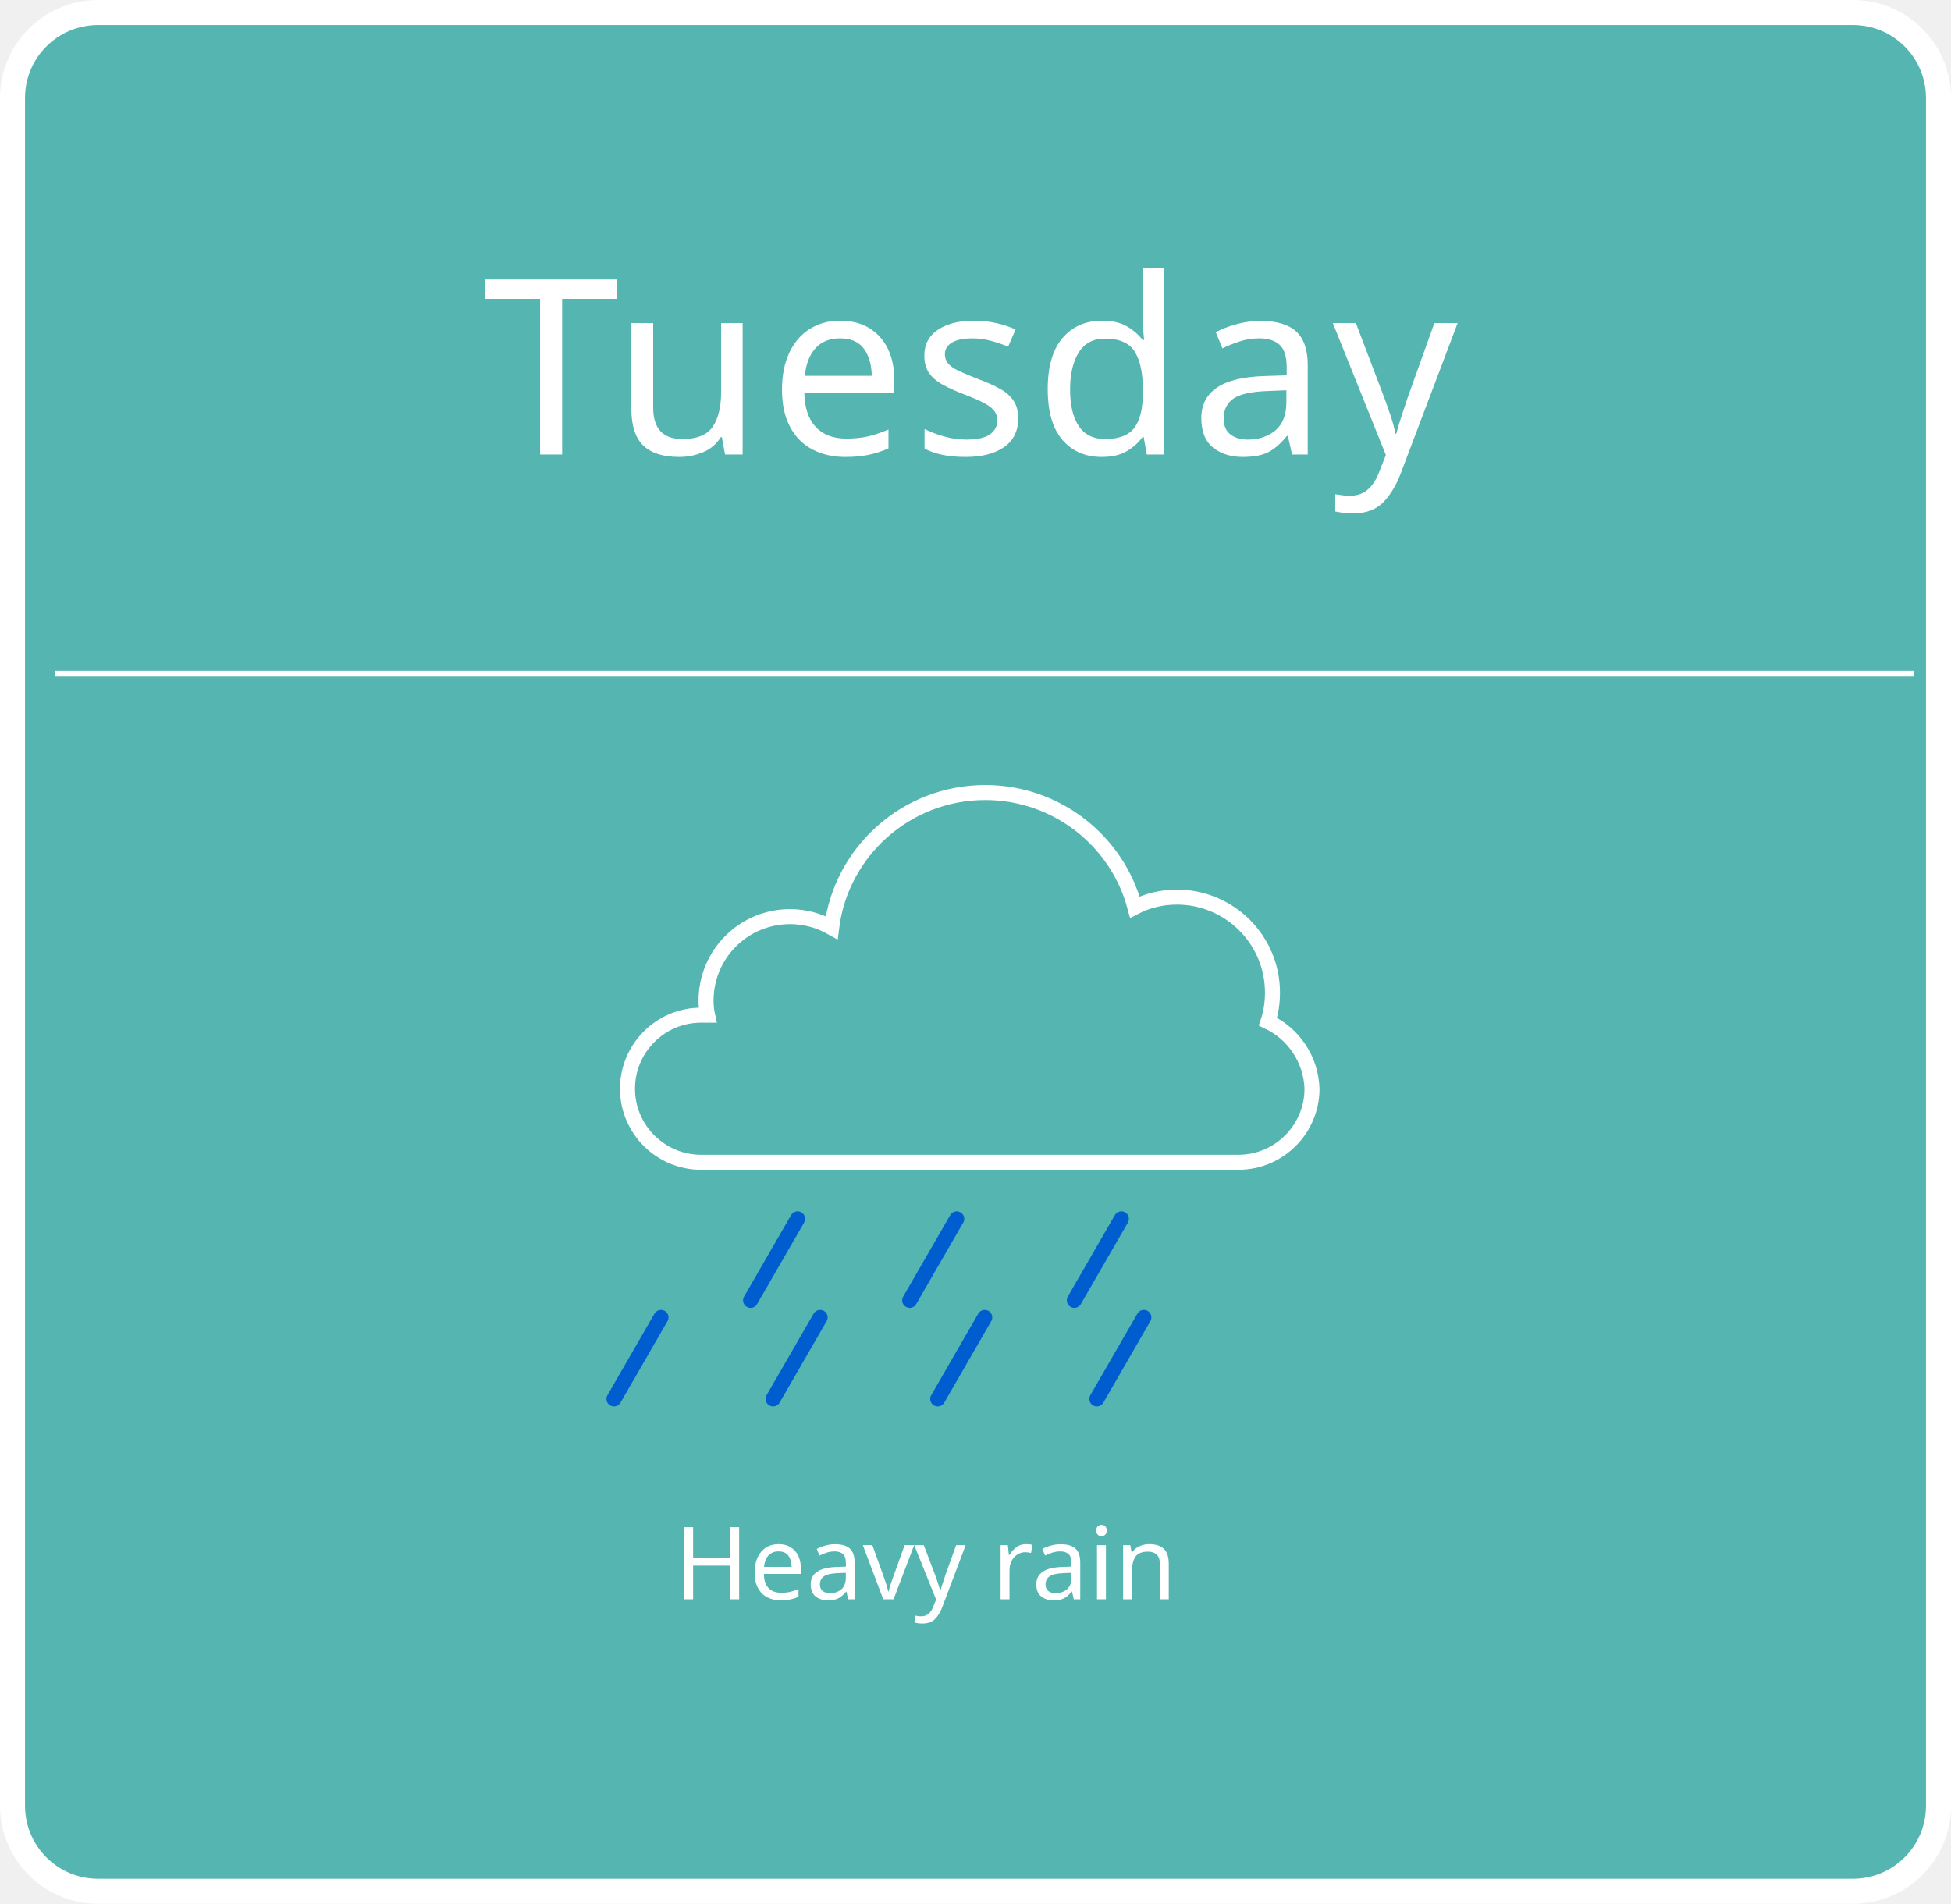
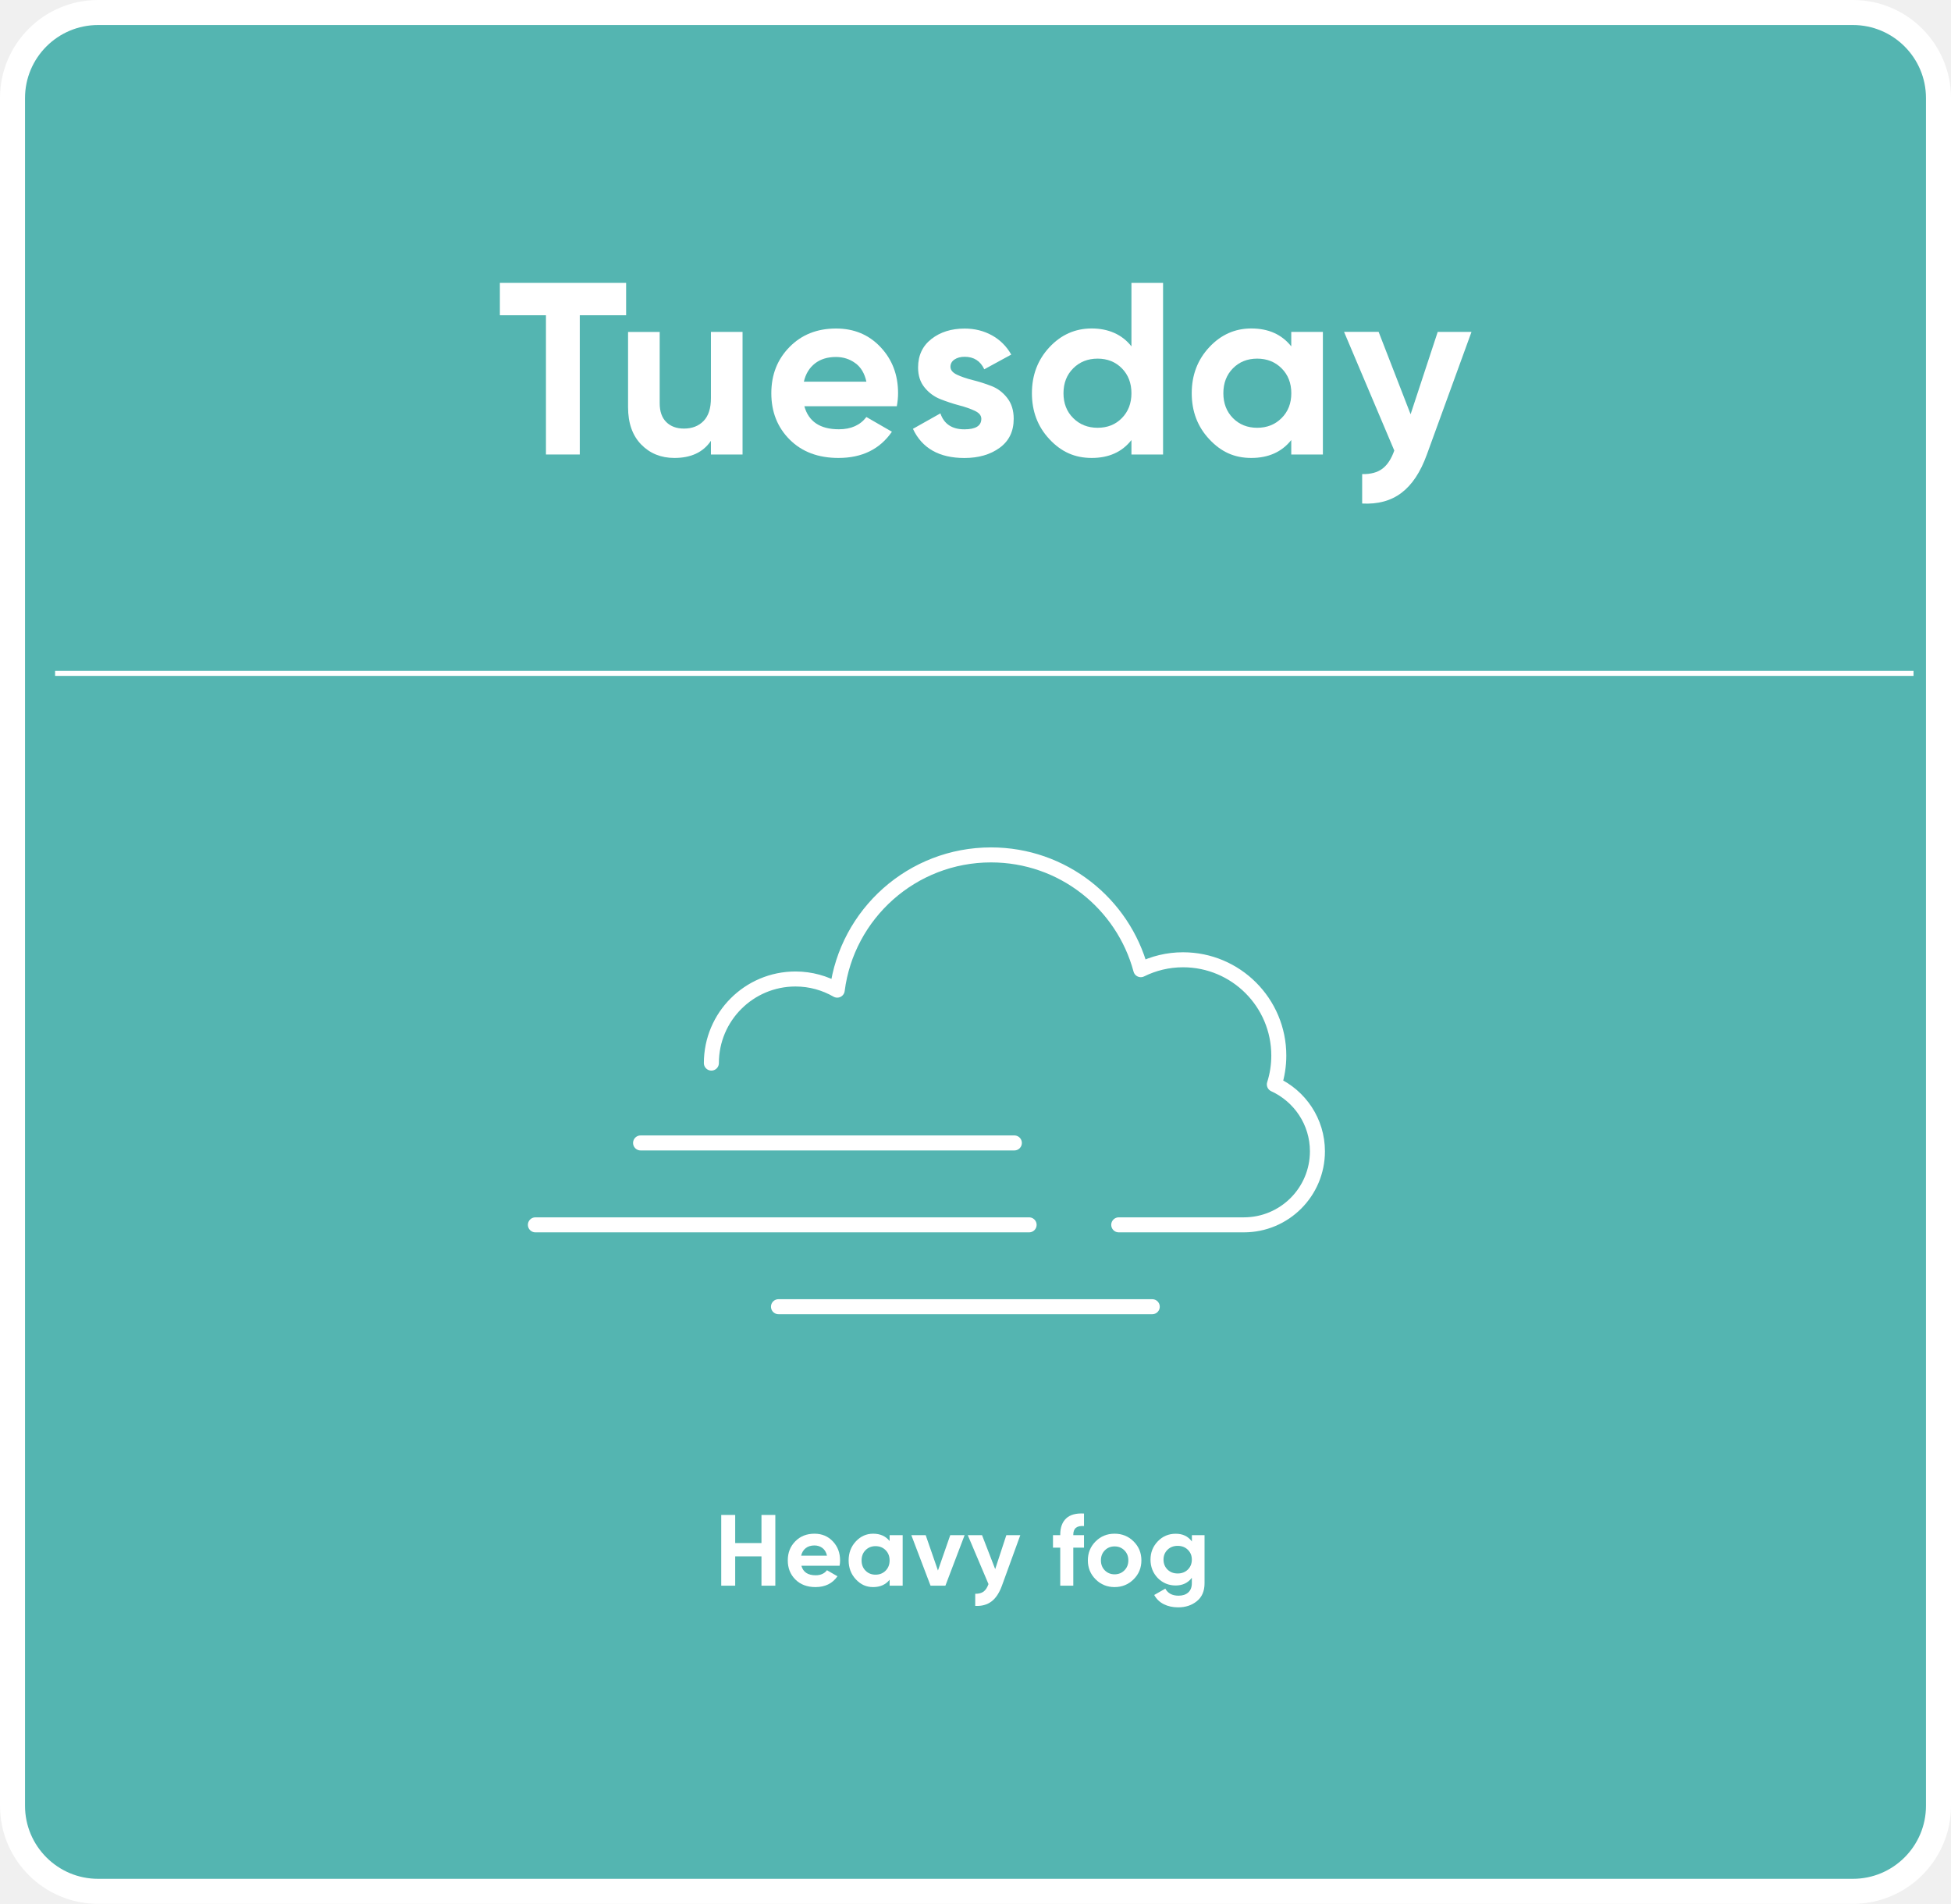
- <svg xmlns="http://www.w3.org/2000/svg" version="1.1" id="Layer_1" x="0px" y="0px" viewBox="0 0 389.9 380.5" style="enable-background:new 0 0 389.9 380.5;" xml:space="preserve">
-   <style type="text/css">
- 	.st0{opacity:0.2;fill:#19192D;stroke:#FFFFFF;stroke-width:5;stroke-miterlimit:10;}
- 	.st1{opacity:0.2;}
- 	.st2{fill:none;stroke:#E9A72D;stroke-width:3;stroke-linecap:round;stroke-linejoin:round;stroke-miterlimit:10;}
- 	.st3{fill:none;stroke:#FFFFFF;stroke-width:3;stroke-miterlimit:10;}
- 	.st4{opacity:0.2;fill:none;stroke:#FFFFFF;stroke-miterlimit:10;}
- 	.st5{fill:none;stroke:#005DD0;stroke-width:3;stroke-linecap:round;stroke-linejoin:round;stroke-miterlimit:10;}
- 	.st6{fill:#54B5B1;stroke:#FFFFFF;stroke-width:5;stroke-miterlimit:10;}
- 	.st7{fill:none;stroke:#FFFFFF;stroke-miterlimit:10;}
- 	.st8{fill:#FFFFFF;}
- 	.st9{font-family:'Gilroy-Bold';}
- 	.st10{font-size:49px;}
- 	.st11{letter-spacing:1;}
- 	.st12{font-size:20.201px;}
- </style>
-   <g>
-     <path class="st6" d="M387.4,19.6v341.3c0,9.5-7.7,17.1-17.1,17.1H19.6c-9.5,0-17.1-7.7-17.1-17.1V19.6c0-9.5,7.7-17.1,17.1-17.1   h350.7C379.8,2.5,387.4,10.2,387.4,19.6z" />
-     <text transform="matrix(1 0 0 1 96.5118 90.8444)" class="st8 st9 st10 st11">Tuesday</text>
-     <g>
-       <text transform="matrix(1 0 0 1 134.733 319.6481)" class="st8 st9 st12">Heavy rain</text>
-     </g>
-     <g>
+ <svg xmlns="http://www.w3.org/2000/svg" viewBox="0 0 389.91 380.52">
+   <defs>
+     <style>.d{fill:#54b5b1;stroke-width:5px;}.d,.e{stroke-miterlimit:10;}.d,.e,.f{stroke:#fff;}.g{fill:#fff;}.e,.f{fill:none;}.f{stroke-linecap:round;stroke-linejoin:round;stroke-width:3px;}</style>
+   </defs>
+   <g id="a" />
+   <g id="b">
+     <g id="c">
      <g>
+         <rect class="d" x="7.2" y="-2.2" width="375.52" height="384.91" rx="17.11" ry="17.11" transform="translate(4.7 385.22) rotate(-90)" />
        <g>
-           <path class="st3" d="M253.4,204.2c0.6-1.8,0.9-3.8,0.9-5.8c0-10.6-8.6-19.1-19.1-19.1c-3,0-5.9,0.7-8.4,2      c-3.5-13.2-15.6-22.9-29.9-22.9c-15.8,0-28.8,11.8-30.7,27c-2.5-1.4-5.3-2.2-8.3-2.2c-9.3,0-16.8,7.5-16.8,16.8      c0,1,0.1,2,0.3,2.9h-1.3c-8.1,0-14.7,6.6-14.7,14.7c0,8.1,6.6,14.7,14.7,14.7h107.4c8.1,0,14.7-6.6,14.7-14.7      C262,211.7,258.5,206.6,253.4,204.2z" />
+           <path class="g" d="M125.13,56.54v6.47h-9.26v27.83h-6.76v-27.83h-9.21v-6.47h25.23Z" />
+           <path class="g" d="M142.08,66.34h6.32v24.5h-6.32v-2.74c-1.54,2.29-3.97,3.43-7.3,3.43-2.68,0-4.89-.9-6.64-2.69-1.75-1.8-2.62-4.28-2.62-7.45v-15.04h6.32v14.26c0,1.63,.44,2.88,1.32,3.75s2.06,1.3,3.53,1.3c1.63,0,2.94-.51,3.92-1.52s1.47-2.53,1.47-4.56v-13.23Z" />
+           <path class="g" d="M160.75,81.19c.85,3.07,3.15,4.61,6.91,4.61,2.42,0,4.25-.82,5.49-2.45l5.1,2.94c-2.42,3.5-5.98,5.24-10.68,5.24-4.05,0-7.3-1.22-9.75-3.67s-3.67-5.54-3.67-9.26,1.21-6.77,3.63-9.24c2.42-2.47,5.52-3.7,9.31-3.7,3.59,0,6.56,1.24,8.89,3.72,2.34,2.48,3.5,5.55,3.5,9.21,0,.82-.08,1.68-.25,2.6h-18.47Zm-.1-4.9h12.5c-.36-1.67-1.1-2.91-2.23-3.72-1.13-.82-2.41-1.22-3.85-1.22-1.7,0-3.1,.43-4.21,1.3-1.11,.87-1.85,2.08-2.21,3.65Z" />
+           <path class="g" d="M189.95,73.3c0,.65,.43,1.18,1.3,1.59,.87,.41,1.92,.77,3.16,1.08,1.24,.31,2.48,.7,3.72,1.18,1.24,.47,2.29,1.27,3.16,2.38,.87,1.11,1.3,2.5,1.3,4.17,0,2.52-.94,4.45-2.82,5.81s-4.22,2.03-7.03,2.03c-5.03,0-8.46-1.94-10.29-5.83l5.49-3.09c.72,2.12,2.32,3.19,4.8,3.19,2.25,0,3.38-.7,3.38-2.11,0-.65-.43-1.18-1.3-1.59-.87-.41-1.92-.78-3.16-1.1-1.24-.33-2.48-.74-3.72-1.23-1.24-.49-2.3-1.27-3.16-2.33-.87-1.06-1.3-2.39-1.3-3.99,0-2.42,.89-4.32,2.67-5.71,1.78-1.39,3.99-2.08,6.64-2.08,1.99,0,3.81,.45,5.44,1.35,1.63,.9,2.92,2.18,3.87,3.85l-5.39,2.94c-.78-1.67-2.09-2.5-3.92-2.5-.82,0-1.49,.18-2.03,.54-.54,.36-.81,.85-.81,1.47Z" />
+           <path class="g" d="M226.12,56.54h6.32v34.3h-6.32v-2.89c-1.86,2.38-4.51,3.58-7.94,3.58s-6.12-1.25-8.45-3.75c-2.34-2.5-3.5-5.56-3.5-9.19s1.17-6.69,3.5-9.19c2.33-2.5,5.15-3.75,8.45-3.75s6.08,1.19,7.94,3.58v-12.69Zm-11.64,27.02c1.29,1.29,2.92,1.94,4.88,1.94s3.58-.64,4.85-1.94c1.27-1.29,1.91-2.95,1.91-4.97s-.64-3.68-1.91-4.97c-1.27-1.29-2.89-1.94-4.85-1.94s-3.59,.65-4.88,1.94-1.94,2.95-1.94,4.97,.64,3.68,1.94,4.97Z" />
+           <path class="g" d="M258.06,66.34h6.32v24.5h-6.32v-2.89c-1.89,2.38-4.56,3.58-7.99,3.58s-6.07-1.25-8.4-3.75c-2.34-2.5-3.5-5.56-3.5-9.19s1.17-6.69,3.5-9.19c2.33-2.5,5.14-3.75,8.4-3.75,3.43,0,6.09,1.19,7.99,3.58v-2.89Zm-11.66,17.22c1.27,1.29,2.89,1.94,4.85,1.94s3.58-.64,4.88-1.94,1.94-2.95,1.94-4.97-.65-3.68-1.94-4.97c-1.29-1.29-2.92-1.94-4.88-1.94s-3.58,.65-4.85,1.94c-1.27,1.29-1.91,2.95-1.91,4.97s.64,3.68,1.91,4.97Z" />
+           <path class="g" d="M287.32,66.34h6.76l-8.93,24.54c-1.27,3.5-2.96,6.04-5.07,7.63-2.1,1.59-4.72,2.3-7.85,2.13v-5.88c1.7,.03,3.05-.33,4.04-1.08,1-.75,1.79-1.96,2.38-3.63l-10.04-23.72h6.91l6.39,16.47,5.42-16.47Z" />
+         </g>
+         <line class="e" x1="11.01" y1="134.59" x2="382.42" y2="134.59" />
+         <g>
+           <path class="g" d="M152.18,302.79h2.77v14.14h-2.77v-5.86h-5.25v5.86h-2.79v-14.14h2.79v5.62h5.25v-5.62Z" />
+           <path class="g" d="M160.16,312.95c.35,1.27,1.3,1.9,2.85,1.9,1,0,1.75-.34,2.26-1.01l2.1,1.21c-1,1.44-2.46,2.16-4.4,2.16-1.67,0-3.01-.51-4.02-1.52-1.01-1.01-1.51-2.28-1.51-3.82s.5-2.79,1.5-3.81c1-1.02,2.28-1.52,3.84-1.52,1.48,0,2.7,.51,3.67,1.54s1.44,2.29,1.44,3.8c0,.34-.03,.69-.1,1.07h-7.62Zm-.04-2.02h5.15c-.15-.69-.46-1.2-.92-1.54-.46-.34-.99-.5-1.59-.5-.7,0-1.28,.18-1.74,.54-.46,.36-.76,.86-.91,1.5Z" />
+           <path class="g" d="M177.79,306.83h2.61v10.1h-2.61v-1.19c-.78,.98-1.88,1.47-3.29,1.47s-2.5-.52-3.46-1.55-1.44-2.29-1.44-3.79,.48-2.76,1.44-3.79,2.12-1.54,3.46-1.54c1.41,0,2.51,.49,3.29,1.47v-1.19Zm-4.81,7.1c.52,.53,1.19,.8,2,.8s1.48-.27,2.01-.8,.8-1.21,.8-2.05-.27-1.52-.8-2.05c-.53-.53-1.2-.8-2.01-.8s-1.47,.27-2,.8c-.53,.53-.79,1.22-.79,2.05s.26,1.52,.79,2.05Z" />
+           <path class="g" d="M189.91,306.83h2.87l-3.84,10.1h-2.97l-3.84-10.1h2.87l2.45,7.07,2.46-7.07Z" />
+           <path class="g" d="M201.12,306.83h2.79l-3.68,10.12c-.53,1.44-1.22,2.49-2.09,3.14-.87,.65-1.95,.95-3.24,.88v-2.42c.7,.01,1.25-.13,1.67-.44,.41-.31,.74-.81,.98-1.5l-4.14-9.78h2.85l2.63,6.79,2.23-6.79Z" />
+           <path class="g" d="M216.64,305.01c-1.43-.11-2.14,.46-2.14,1.72v.1h2.14v2.5h-2.14v7.6h-2.61v-7.6h-1.45v-2.5h1.45v-.1c0-1.43,.4-2.51,1.19-3.25,.79-.74,1.98-1.06,3.56-.97v2.5Z" />
+           <path class="g" d="M226.55,315.66c-1.04,1.03-2.3,1.55-3.8,1.55s-2.76-.52-3.79-1.55-1.55-2.29-1.55-3.79,.52-2.76,1.55-3.79,2.29-1.54,3.79-1.54,2.76,.51,3.8,1.54,1.56,2.29,1.56,3.79-.52,2.76-1.56,3.79Zm-5.75-1.79c.52,.52,1.17,.79,1.95,.79s1.43-.26,1.96-.79c.53-.53,.79-1.19,.79-2s-.26-1.47-.79-2-1.18-.79-1.96-.79-1.43,.26-1.95,.79-.78,1.19-.78,2,.26,1.47,.78,2Z" />
+           <path class="g" d="M238.19,306.83h2.54v9.62c0,1.56-.51,2.75-1.54,3.58s-2.27,1.23-3.73,1.23c-1.09,0-2.05-.21-2.88-.63-.83-.42-1.46-1.03-1.91-1.84l2.22-1.27c.51,.94,1.39,1.41,2.65,1.41,.82,0,1.47-.22,1.94-.65,.47-.43,.71-1.04,.71-1.84v-1.09c-.77,1.02-1.85,1.54-3.23,1.54s-2.62-.5-3.59-1.5c-.96-1-1.44-2.23-1.44-3.67s.49-2.65,1.46-3.66,2.16-1.51,3.58-1.51,2.46,.51,3.23,1.54v-1.25Zm-4.86,6.88c.53,.52,1.21,.78,2.03,.78s1.5-.26,2.03-.78c.53-.52,.8-1.18,.8-1.99s-.27-1.45-.8-1.97c-.53-.52-1.21-.78-2.03-.78s-1.5,.26-2.03,.78c-.53,.52-.8,1.18-.8,1.97s.27,1.47,.8,1.99Z" />
+         </g>
+         <g>
+           <path class="f" d="M223.58,244.81h25.01c8.12,0,14.7-6.58,14.7-14.7,0-5.94-3.54-11.05-8.61-13.37,.58-1.82,.89-3.76,.89-5.77,0-10.57-8.57-19.14-19.14-19.14-3.03,0-5.89,.72-8.44,1.98-3.55-13.21-15.6-22.94-29.93-22.94-15.78,0-28.79,11.79-30.74,27.03-2.46-1.41-5.3-2.23-8.34-2.23-9.28,0-16.81,7.53-16.81,16.81" />
+           <line class="f" x1="202.72" y1="228.44" x2="128.02" y2="228.44" />
+           <line class="f" x1="230.28" y1="261.17" x2="155.58" y2="261.17" />
+           <line class="f" x1="205.67" y1="244.81" x2="107" y2="244.81" />
        </g>
      </g>
-       <g>
-         <line class="st5" x1="159.4" y1="243.6" x2="150" y2="259.9" />
-         <line class="st5" x1="191.2" y1="243.6" x2="181.8" y2="259.9" />
-         <line class="st5" x1="224.1" y1="243.6" x2="214.7" y2="259.9" />
-       </g>
-       <g>
-         <line class="st5" x1="132.1" y1="263.3" x2="122.7" y2="279.6" />
-         <line class="st5" x1="163.9" y1="263.3" x2="154.5" y2="279.6" />
-         <line class="st5" x1="196.8" y1="263.3" x2="187.4" y2="279.6" />
-         <line class="st5" x1="228.6" y1="263.3" x2="219.2" y2="279.6" />
-       </g>
    </g>
-     <line class="st7" x1="11" y1="134.6" x2="382.4" y2="134.6" />
  </g>
</svg>
